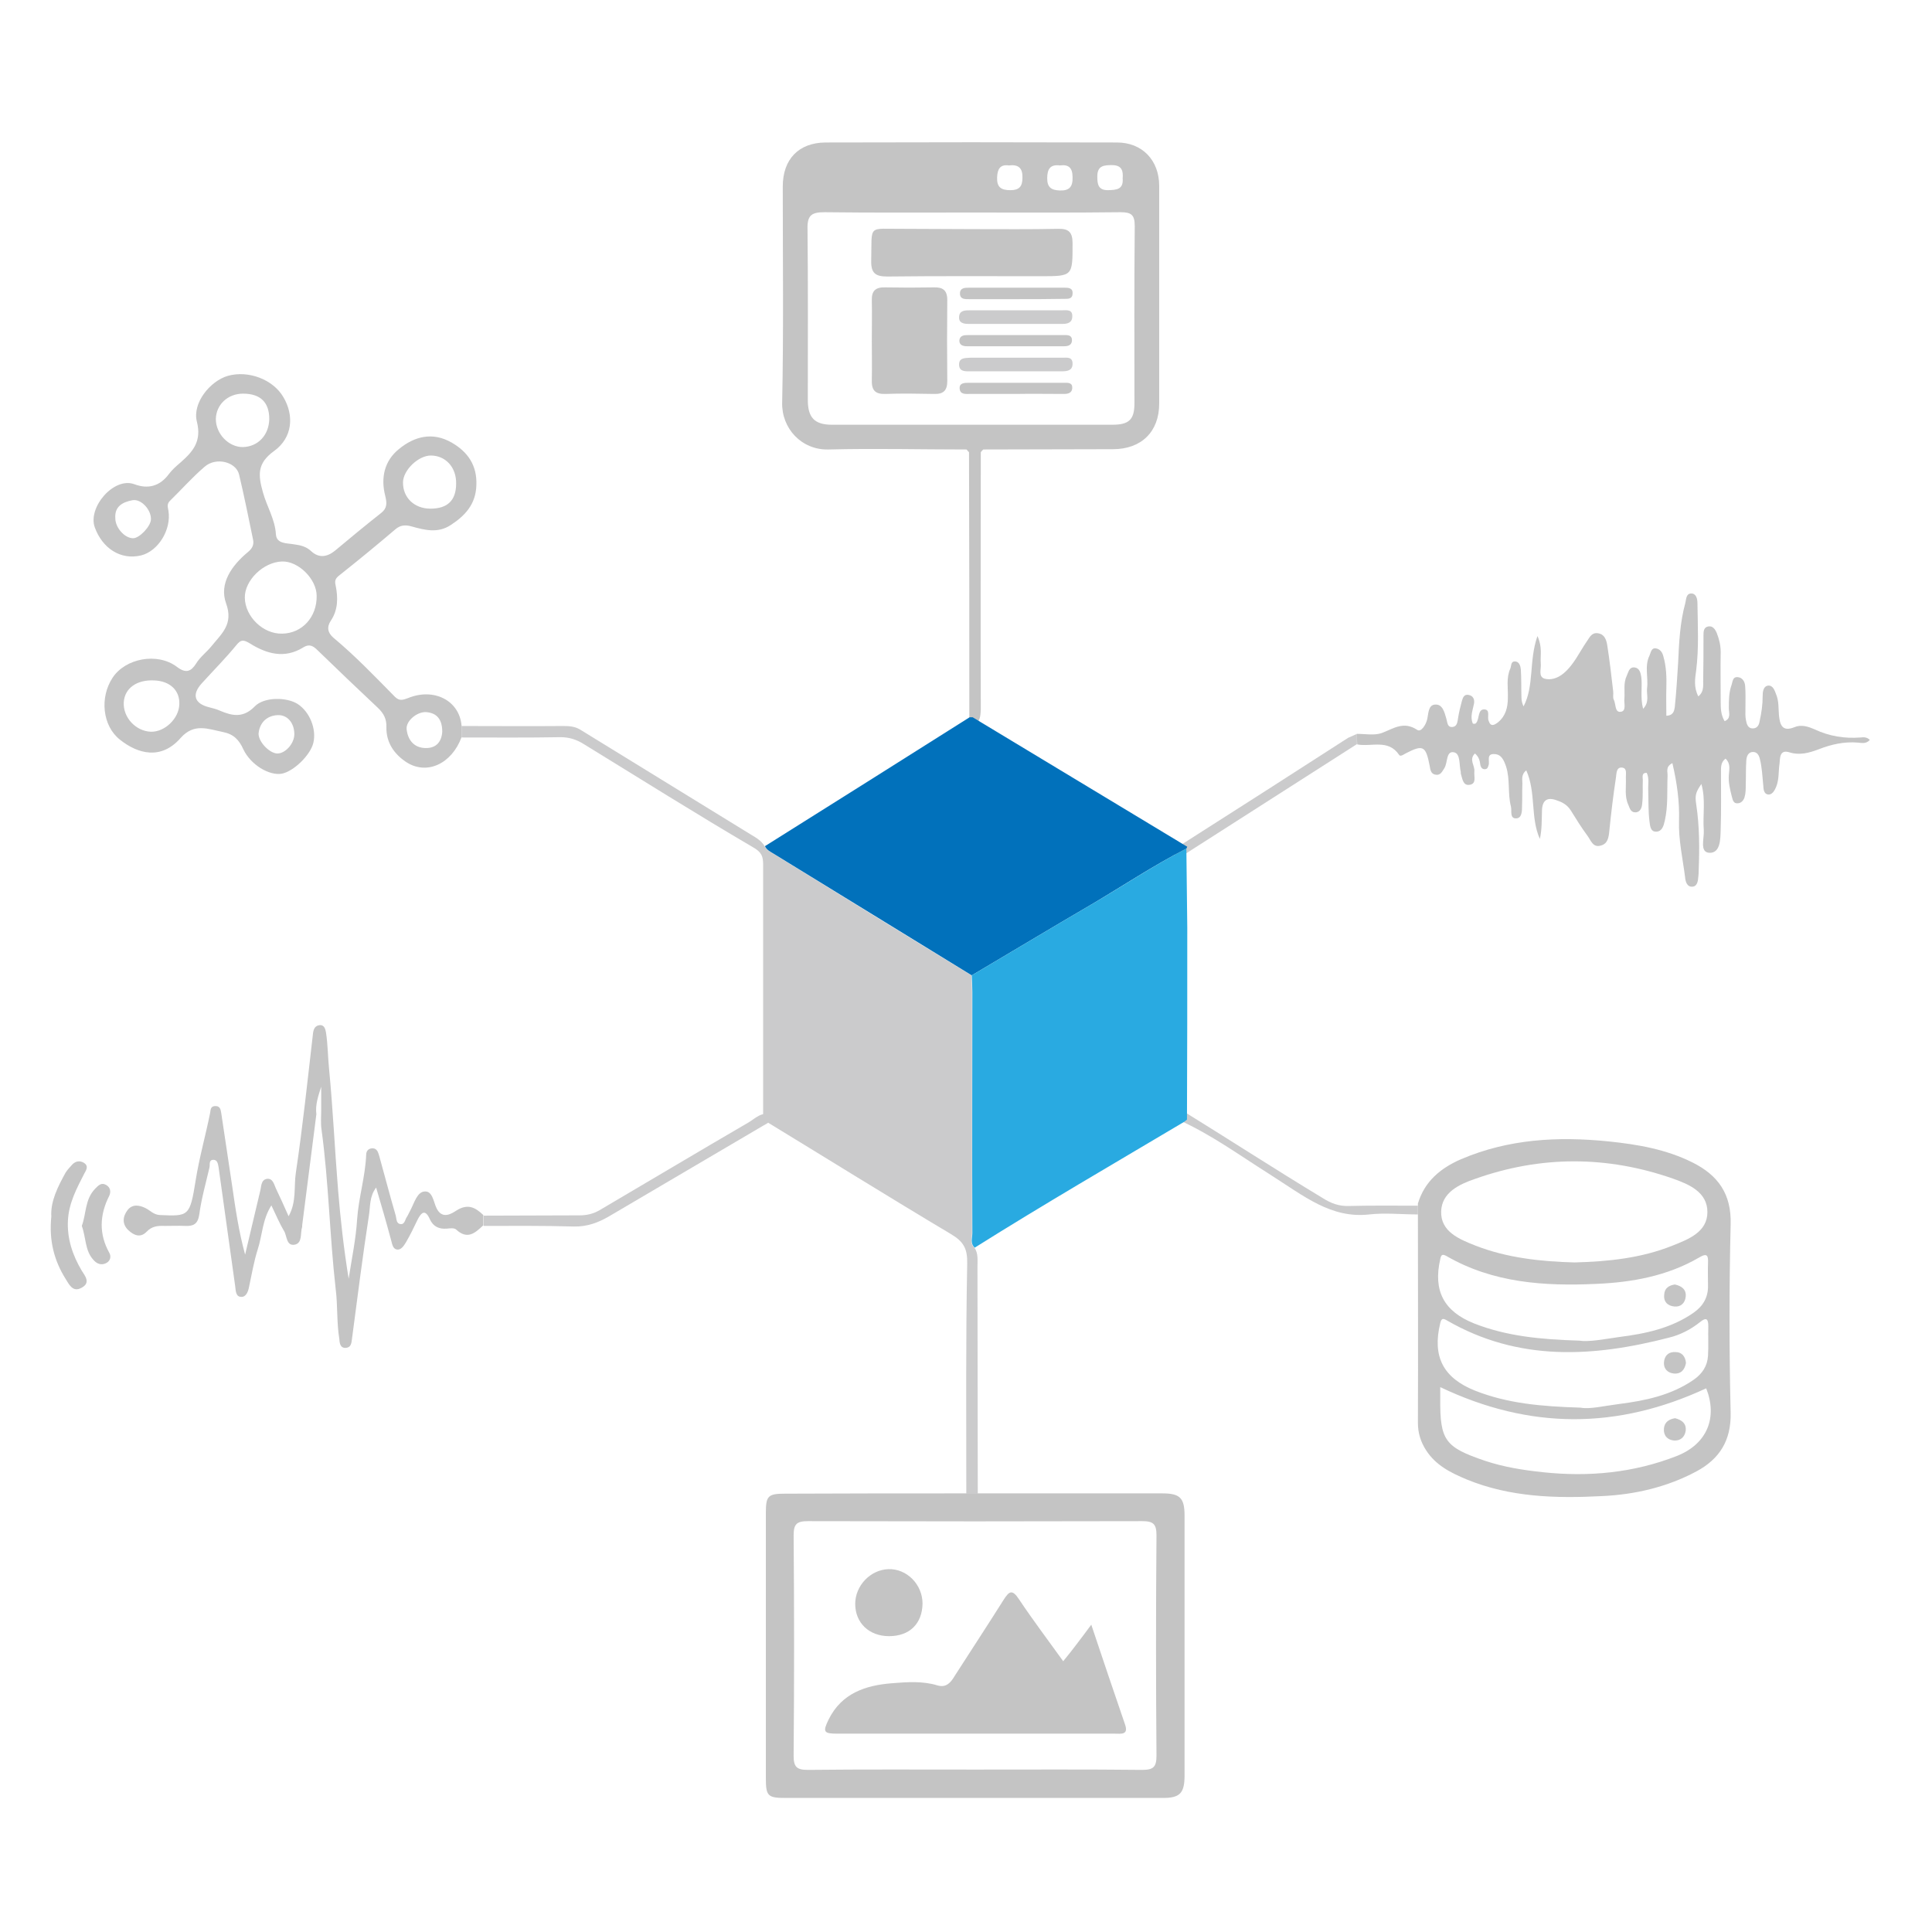
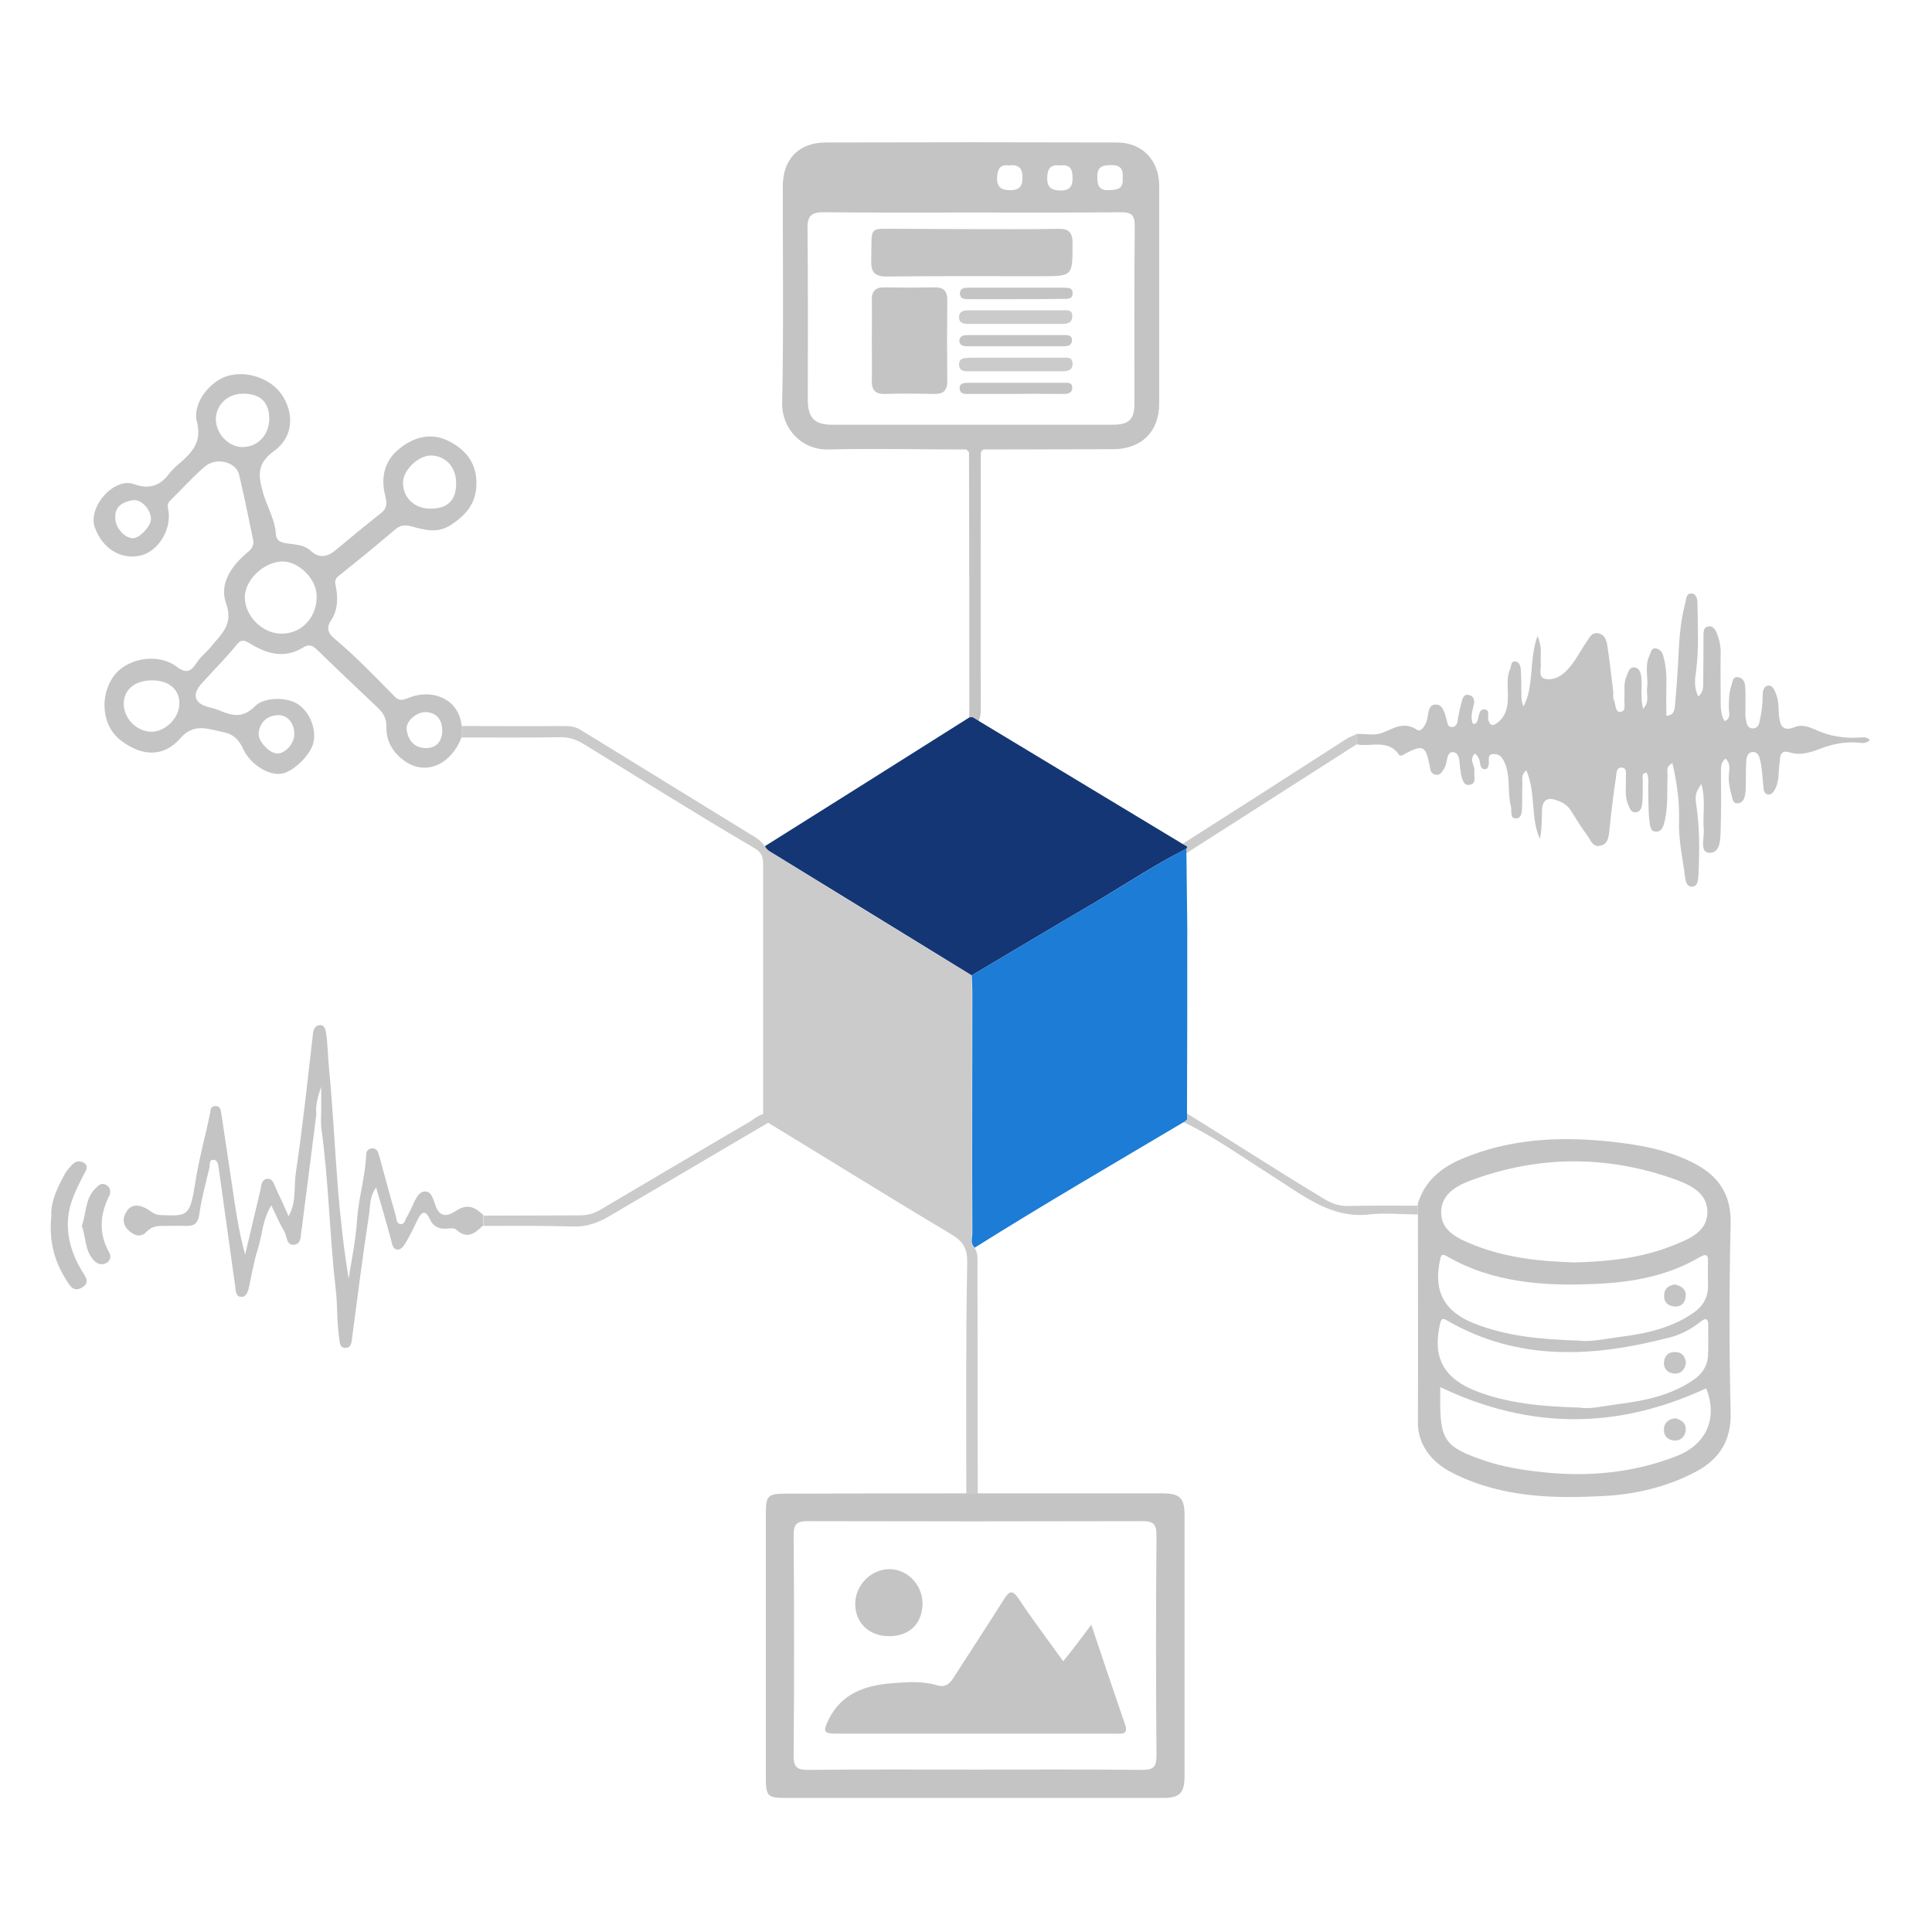
<svg xmlns="http://www.w3.org/2000/svg" version="1.1" id="Camada_1" x="0px" y="0px" viewBox="0 0 640 640" style="enable-background:new 0 0 640 640;" xml:space="preserve">
  <style type="text/css">
	.st0{fill:#FEFEFE;}
	.st1{fill:#CBCBCC;}
	.st2{fill:#C4C4C4;}
- 	.st3{fill:#0171BB;}
- 	.st4{fill:#29AAE1;}
+ 	.st3{fill:#143674;}
+ 	.st4{fill:#1c7cd6;}
</style>
  <path class="st0" d="M17,403c-0.7,7.9,1,14.5,4.8,20.6c1.2,1.8,2.3,4.6,5.3,3c3.2-1.7,1.1-4,0-5.8c-3.1-5.1-4.8-10.5-4.5-16.5  c0.2-5.7,2.9-10.5,5.4-15.5c0.6-1.2,1.6-2.6-0.1-3.6c-1.3-0.8-2.7-0.6-3.8,0.5c-0.9,0.8-1.8,1.7-2.3,2.8C19.1,393.2,16.7,398,17,403  z" />
  <path class="st0" d="M27.1,406.1c1.4,3.8,1,8.1,3.8,11.3c1.1,1.3,2.5,1.9,4.1,1.2c1.6-0.7,1.9-2.3,1.2-3.5c-3.5-6.4-3.2-12.6,0-18.9  c0.6-1.3,0.4-2.8-1.1-3.6c-1.6-0.9-2.6,0.3-3.6,1.3C28,397.2,28.5,402,27.1,406.1z" />
  <path class="st1" d="M252.8,370.9c0-28.2,0-56.3,0-84.5c0-2.7-0.5-4.1-3.3-5.7c-18.9-11.1-37.4-22.7-56.1-34.2  c-2.4-1.5-4.8-2.3-7.7-2.3c-10.9,0.2-21.9,0.1-32.8,0.1c0-1.3,0-2.5,0-3.8c11.2,0,22.4,0.1,33.6,0c2,0,3.9,0.1,5.7,1.2  c18.9,11.6,37.7,23.2,56.6,34.8c1.7,1,3.4,2,4.5,3.8c0.5,1.2,1.7,1.8,2.7,2.4c21.9,13.5,43.8,27,65.8,40.4c0.1,1.8,0.2,3.7,0.2,5.5  c0,26.6,0,53.3,0,79.9c0,1.6-0.8,3.4,0.8,4.8c1.3,1.9,1,4.1,1,6.3c0,25.1,0.1,50.1,0.1,75.2c-1.3,0-2.6,0-3.8,0  c0-25.4-0.2-50.8,0.3-76.2c0.1-5-1.2-7.3-5.4-9.8C294.2,396.4,273.5,383.5,252.8,370.9L252.8,370.9z" />
  <path class="st2" d="M322.1,240.3c-0.3,0-0.6,0-1,0c0-30.2,0-60.3-0.1-90.5c-0.3-0.3-0.6-0.6-0.8-0.9c-15.3,0-30.5-0.4-45.8,0  c-8.9,0.2-15.5-7-15.3-15.5c0.5-23.9,0.2-47.8,0.2-71.6c0-9,5.2-14.5,14.1-14.6c32.2-0.1,64.4-0.1,96.6,0c8.4,0,14,5.9,14,14.4  c0,24,0,48.1,0,72.1c0,9.3-5.9,15.1-15.3,15.1c-14.3,0-28.7,0.1-43,0.1c-0.3,0.3-0.6,0.6-0.8,0.9c0,28.4-0.1,56.7,0,85.1  C324.8,237.4,324.7,239.4,322.1,240.3z M321.6,70.4c-16.2,0-32.3,0.1-48.5-0.1c-4.1,0-5.7,0.9-5.6,5.4c0.2,18.9,0.1,37.9,0.1,56.8  c0,5.8,2.2,8.2,8,8.2c31,0,61.9,0,92.9,0c5.5,0,7.3-1.7,7.3-7.1c0-19.6-0.1-39.1,0.1-58.7c0-3.8-1.2-4.6-4.7-4.6  C354.6,70.5,338.1,70.4,321.6,70.4z M334.2,54.8c-2.9-0.4-3.8,1.2-3.9,4c-0.1,3.2,1.3,4.2,4.4,4.2c2.9,0,4-1.2,4-4.1  C338.8,55.7,337.4,54.4,334.2,54.8z M351.1,54.8c-3.2-0.4-4.2,1.2-4.2,4.3c0,3,1.4,3.9,4.2,4c3.2,0.1,4.3-1.3,4.2-4.4  C355.3,55.6,354,54.4,351.1,54.8z M371.9,59.1c0.2-2.4-0.2-4.4-3.5-4.4c-2.6,0-4.9,0.1-4.9,3.7c0,2.5,0.2,4.6,3.5,4.6  C369.7,62.9,372.2,62.9,371.9,59.1z" />
  <path class="st2" d="M449.5,243.1c2.8,0,5.8,0.6,8.3-0.3c3.9-1.5,7.2-4,11.7-1c1.2,0.8,2.8-1.5,3.3-3.6c0.4-1.8,0.3-4.7,2.6-4.8  c2.5-0.2,3.1,2.6,3.7,4.6c0.4,1.3,0.3,3.1,2.2,2.8c1.4-0.2,1.5-1.7,1.7-2.9c0.3-2,0.8-3.9,1.3-5.8c0.3-1,0.7-2.2,2.2-1.9  c1.5,0.3,2,1.4,1.8,2.8c-0.4,2.2-1.4,4.4-0.4,6.7c0.7,0.2,1.1,0,1.4-0.7c0.7-1.4,0.4-4,2.3-4c2.2,0,1,2.4,1.5,3.7  c0.7,2.2,1.9,1.5,3.1,0.6c2.6-2.1,3.3-5,3.3-8.2c0.1-3.2-0.6-6.5,0.8-9.6c0.4-0.9,0.1-2.4,1.5-2.4c1.5,0,1.9,1.6,2,2.7  c0.2,3.1,0.1,6.2,0.2,9.2c0,1,0.2,2,0.7,3c3.6-6.9,1.7-15,4.6-23.3c1.7,3.7,0.9,6.5,1.1,9.1c0.2,1.8-0.9,4.3,1.2,5  c2,0.6,4.4-0.1,6.3-1.7c3.5-2.9,5.3-7.1,7.8-10.7c1-1.5,1.7-3,3.8-2.6c2.1,0.4,2.6,2.2,2.9,3.8c0.8,5.1,1.4,10.3,2,15.5  c0.1,0.9-0.2,2,0.2,2.7c0.7,1.4,0.3,4.2,2.2,4c2.1-0.2,1.1-2.8,1.3-4.3c0.2-2.6-0.4-5.2,0.8-7.7c0.6-1.3,0.8-2.9,2.6-2.7  c1.6,0.2,2,1.8,2.2,3.2c0.4,3.3-0.4,6.7,0.6,10.5c2.2-2.3,1.1-4.6,1.3-6.7c0.5-3.6-0.9-7.4,0.8-10.9c0.5-1.1,0.6-2.7,2.2-2.4  c1.3,0.2,2.1,1.3,2.4,2.6c1,3.4,1.1,7,1,10.5c-0.1,3,0,6.1,0,9.2c2.4-0.1,2.6-1.7,2.8-2.9c0.5-4.9,0.8-9.8,1.1-14.6  c0.3-6.7,0.6-13.4,2.4-19.9c0.3-1.2,0.2-3.2,2.1-3.1c1.5,0.1,1.9,1.8,1.9,3.2c0.1,7.4,0.5,14.8-0.4,22.1c-0.4,2.9-0.9,5.7,0.7,8.8  c1.8-1.5,1.6-3.3,1.6-5.1c0.1-5.1,0.1-10.1,0.1-15.2c0-1.3,0.1-2.7,1.7-2.9c1.4-0.2,2.2,1,2.7,2.2c0.8,2,1.3,4.1,1.3,6.3  c-0.1,5.5,0,11.1,0,16.6c0,2.2,0.1,4.3,1.3,6.3c2.2-0.9,1.4-2.8,1.4-4.3c0-2.6,0-5.2,0.9-7.7c0.4-1.1,0.3-2.7,2-2.6  c1.5,0.1,2.4,1.4,2.5,2.9c0.2,2.5,0.1,4.9,0.1,7.4c0,1.4-0.1,2.8,0.2,4.1c0.2,1.1,0.6,2.6,2.2,2.6c1.5,0,2.1-1.1,2.3-2.4  c0.6-2.7,1-5.4,1-8.2c0-1.3,0.1-3.5,2-3.6c1.4,0,2,1.6,2.5,3c0.9,2.2,0.7,4.5,0.9,6.8c0.3,2.9,0.9,5.7,5.1,4c2.3-1,4.6-0.2,6.7,0.7  c4.9,2.3,9.9,3.1,15.2,2.7c1-0.1,2.1-0.2,3.1,0.8c-1.2,1.4-2.7,1-3.9,0.9c-4.6-0.4-8.9,0.6-13,2.2c-3.2,1.2-6.3,2.1-9.8,1  c-3.3-1-3,2.1-3.2,3.7c-0.4,2.5-0.1,5.2-1.1,7.7c-0.5,1.2-1.2,2.5-2.4,2.6c-1.9,0-1.8-2.1-1.9-3.1c-0.3-2.9-0.4-5.8-1.1-8.6  c-0.3-1.3-0.9-2.4-2.3-2.4c-1.6,0-2.1,1.5-2.2,2.6c-0.2,2.8-0.1,5.5-0.2,8.3c0,1.4,0,2.8-0.4,4.1c-0.3,1-1.1,2-2.3,2  c-1.4,0.1-1.6-1.1-1.9-2.2c-0.6-2.4-1.2-4.7-1-7.2c0.1-1.7,0.7-3.7-1.1-5.4c-1.7,1.3-1.5,3.1-1.5,4.9c0,6.2,0.1,12.3-0.1,18.5  c-0.1,3.1,0,7.9-3.7,7.8c-3.4-0.1-1.7-4.8-1.9-7.5c-0.4-5,0.7-10.1-0.8-15.3c-1.8,2.7-2.2,3.6-1.7,6.8c1.1,7.3,1.1,14.6,0.8,22  c0,0.6,0,1.2-0.1,1.8c-0.1,1.4-0.3,3.2-1.8,3.4c-2,0.3-2.5-1.8-2.6-3.2c-0.8-6.2-2.2-12.3-2-18.6c0.2-6.4-0.7-12.7-2.2-19.1  c-2.4,1.2-1.5,2.9-1.6,4.3c-0.2,4.9,0.2,9.8-0.9,14.7c-0.4,1.8-0.9,3.6-2.8,3.7c-2.1,0.1-2.1-2.2-2.3-3.5c-0.4-3.3-0.3-6.7-0.4-10.1  c-0.1-2,0.4-4-0.5-5.9c-1.8,0-1.3,1.4-1.3,2.4c-0.1,2.6,0.1,5.2-0.2,7.8c-0.1,1.3-0.6,2.9-2.3,2.9c-1.5,0-1.8-1.3-2.3-2.5  c-1.3-2.8-0.7-5.8-0.8-8.7c-0.1-1.4,0.5-3.3-1.1-3.6c-2.2-0.4-2,2.2-2.2,3.3c-0.9,5.9-1.6,11.8-2.2,17.7c-0.2,2.1-0.5,4.2-2.8,4.8  c-2.6,0.8-3.3-1.7-4.4-3.2c-2-2.7-3.8-5.6-5.6-8.5c-1.1-1.7-2.6-2.6-4.4-3.2c-3.3-1.3-5-0.2-5.1,3.3c-0.1,3.1,0,6.3-0.7,9.4  c-3.2-7.1-1.2-15.3-4.5-22.7c-1.9,1.5-1.2,3.3-1.3,4.8c-0.1,2.3,0,4.6-0.1,6.9c0,1.7,0,4.1-1.9,4.2c-2.3,0.1-1.4-2.5-1.8-4  c-1.1-4.3-0.2-8.9-1.6-13.2c-0.7-2-1.5-4-3.8-4.1c-2.9-0.2-1.5,2.4-2,3.7c-0.2,0.6-0.3,1.2-1.1,1.3c-0.9,0.1-1.4-0.5-1.6-1.3  c-0.2-1.4-0.4-2.7-1.8-3.9c-2.1,2,0,4-0.2,5.9c-0.2,1.7,0.9,4.3-1.8,4.5c-2,0.2-2.2-2.2-2.7-3.8c0-0.1,0-0.3,0-0.5  c-0.6-2.3,0-6.1-2.3-6.5c-2.6-0.5-2,3.4-3.1,5.2c-0.8,1.2-1.3,2.6-3.1,2.2c-1.4-0.3-1.6-1.6-1.8-2.9c-1.3-6.7-2.2-7.1-8-4.1  c-0.7,0.4-1.7,1.1-2.1,0.5c-3.6-5.4-9.2-2.6-13.9-3.5C449.5,245.4,449.5,244.3,449.5,243.1z" />
  <path class="st2" d="M152.9,240.4c0,1.3,0,2.5,0,3.8c-3.3,8.9-11.6,12.7-18.4,8.2c-3.9-2.6-6.6-6.4-6.5-11.5  c0.1-2.7-0.9-4.6-2.8-6.4c-6.7-6.3-13.4-12.7-20-19.1c-1.5-1.5-2.8-2.2-4.8-0.9c-6.2,3.8-12.1,2.1-17.7-1.4c-2-1.2-2.9-1.3-4.4,0.6  c-3.6,4.4-7.6,8.4-11.4,12.6c-3.5,3.8-2.5,6.8,2.4,8c1.2,0.3,2.4,0.6,3.5,1.1c4.2,1.8,7.8,2.5,11.6-1.4c3.1-3.2,10.6-3.1,14.2-0.8  c4,2.6,6.3,8.3,5.2,12.9c-1,4.1-6.6,9.5-10.5,10.2c-4.2,0.7-10.3-3-12.7-8.1c-1.4-3.1-3.2-5-6.7-5.7c-5-1-9.6-3.1-14.1,2  c-6.4,7.3-14.1,5.3-20.1,0.5c-5.8-4.6-6.7-14-2.4-20.5c4.2-6.4,14.8-8.5,21.3-3.6c3,2.3,4.7,1.5,6.3-1c1.4-2.3,3.5-3.8,5.2-5.9  c3.3-4.1,7.3-7.2,4.8-14.1c-2.4-6.6,1.9-12.6,7.2-17c1.6-1.3,2.1-2.6,1.7-4.3c-1.5-7.2-2.9-14.3-4.6-21.4c-1-4.2-7.6-5.9-11.4-2.6  c-4.1,3.5-7.7,7.6-11.5,11.3c-1.1,1.1-0.7,2.1-0.5,3.3c1,6.3-3.4,13.4-9.1,14.8c-6.8,1.6-12.8-2.4-15.3-9.3  c-2.4-6.6,6.3-16.8,13.1-14.3c4.5,1.7,8.4,0.7,11.4-3.3c1.1-1.5,2.5-2.7,3.9-3.9c4.1-3.6,7.1-7,5.4-13.6  c-1.5-6.1,4.4-13.4,10.3-15.1c6.8-1.9,15,1.2,18.4,7.1c3.6,6.1,3,13.4-3.1,17.8c-5.7,4.1-5.3,8-3.7,13.7c1.3,4.7,4,8.9,4.3,13.9  c0.2,3.2,3.6,2.9,5.9,3.3c2.2,0.3,4.1,0.7,5.8,2.3c2.5,2.3,5.2,2,7.9-0.2c5-4.2,10.1-8.4,15.3-12.5c2-1.6,1.9-3.3,1.3-5.7  c-1.5-5.9-0.3-11.5,4.5-15.4c5.2-4.3,11.2-5.8,17.5-2.2c5.4,3.1,8.5,7.6,8.2,14.2c-0.2,6.3-3.8,10.1-8.6,13.2  c-4.2,2.7-8.5,1.6-12.8,0.4c-2.1-0.6-3.8-0.5-5.5,1c-6.1,5.2-12.2,10.2-18.5,15.2c-1.3,1-1.6,1.8-1.2,3.4c0.8,4,0.8,8-1.6,11.6  c-1.4,2.1-1.1,4,0.9,5.7c7.2,6,13.7,12.8,20.3,19.5c1.6,1.6,2.8,1,4.5,0.4C143.7,227.8,152.2,232,152.9,240.4z M104.9,197.4  c0-5.6-6.1-11.6-11.5-11.4c-6.2,0.2-12.4,6.3-12.3,12c0.1,6.3,6.1,12.1,12.4,11.9C100.1,209.8,105,204.4,104.9,197.4z M51.1,225.4  c-5.8-0.3-9.8,2.6-10.1,7.2c-0.3,5,3.9,9.6,9,9.8c4.6,0.1,9.3-4.4,9.4-9.1C59.6,228.7,56.3,225.6,51.1,225.4z M89.2,138.8  c0-5.5-2.9-8.4-8.7-8.4c-5,0-8.9,3.6-9,8.4c0,4.9,4.2,9.3,8.9,9.3C85.5,148,89.1,144.1,89.2,138.8z M151.1,160.2  c0.1-5.4-3.5-9.3-8.4-9.3c-4.1,0-9.1,4.8-9.2,8.8c-0.1,5.1,3.7,8.8,9.1,8.8C148.2,168.5,151.1,165.8,151.1,160.2z M97.5,243.2  c0-3.7-2.3-6.5-5.6-6.3c-3.4,0.2-5.7,2.3-6.2,5.7c-0.5,2.7,3.4,6.9,6.1,7C94.4,249.7,97.5,246.4,97.5,243.2z M38.2,171.7  c0,3.1,3.1,6.6,5.9,6.6c2.1,0,5.9-4,5.9-6.3c0.1-3.1-3.2-6.8-6.1-6.3C40.7,166.3,37.9,167.7,38.2,171.7z M146.5,242.4  c0-3.9-1.6-6.2-5.3-6.5c-3-0.2-6.8,2.9-6.5,5.7c0.4,3.5,2.4,6.1,6.2,6.2C144.6,247.9,146.3,245.6,146.5,242.4z" />
  <path class="st2" d="M469.7,398.7c2.2-7.4,7.6-11.8,14.3-14.7c15.7-6.7,32-7.6,48.8-5.9c9.7,1,19.1,2.6,27.9,7  c8.4,4.2,12.9,10.4,12.6,20.5c-0.5,20.8-0.5,41.6,0,62.4c0.2,9.2-3.7,15.3-11.3,19.4c-9.7,5.2-20.4,7.7-31.3,8.2  c-15.2,0.8-30.4,0.4-44.8-5.5c-5.3-2.2-10.3-4.7-13.5-9.7c-1.8-2.8-2.7-5.7-2.7-9.1c0.1-23.3,0-46.5,0-69.8  C469.7,400.6,469.7,399.6,469.7,398.7z M521.6,418.2c11.1-0.3,22.1-1.4,32.5-5.6c5.3-2.1,11.5-4.5,11.5-11.1  c0-6.6-6.1-9.2-11.5-11.1c-21.8-7.6-43.7-7.6-65.4,0.1c-5.3,1.8-11.1,4.5-11.3,10.8c-0.2,6.7,6,9.2,11.3,11.3  C499.2,416.7,510.4,417.9,521.6,418.2z M523.6,466.3c3,0.6,7.9-0.6,12.7-1.2c8.7-1.1,17.3-2.9,24.7-8c2.9-2,4.6-4.6,4.8-8  c0.2-3.2,0-6.5,0.1-9.7c0-2.5-0.6-3.2-2.8-1.4c-3,2.4-6.5,4.2-10.2,5.1c-25.1,6.5-49.9,8-73.6-5.7c-1.2-0.7-1.8-0.8-2.2,0.9  c-2.7,11.1,1,18.2,11.6,22.4C499.4,464.9,510.4,465.9,523.6,466.3z M477.1,459.5c0,1.2,0,2.6,0,3.9c-0.1,13.8,1.6,16,14.8,20.5  c6.3,2.1,12.7,3.1,19.3,3.8c15.2,1.6,30,0.2,44.3-5.4c10.1-4,13.5-12.8,9.7-22.4C535.9,473.5,506.9,473.7,477.1,459.5z M523.1,444.1  c3.3,0.5,8.4-0.5,13.3-1.2c8.7-1.1,17.3-2.9,24.7-8.1c3.1-2.2,4.8-5.1,4.7-9c0-2.5-0.1-4.9,0-7.4c0.1-2.4-0.2-3.5-3-1.8  c-10.5,6.1-22.2,8.2-34,8.7c-17.2,0.8-34.2-0.3-49.6-9.2c-1.3-0.7-1.8-0.6-2.1,1c-2.4,10.5,1.2,17.3,11.2,21.3  C499,442.6,510.1,443.7,523.1,444.1z" />
  <path class="st2" d="M320.2,494.7c1.3,0,2.6,0,3.8,0c20.3,0,40.7,0,61,0c5.9,0,7.4,1.5,7.4,7.4c0,28.7,0,57.3,0,86  c0,5.9-1.5,7.5-7.2,7.5c-41.6,0-83.2,0-124.8,0c-6.1,0-6.7-0.6-6.7-6.6c0-29.3,0-58.5,0-87.8c0-5.7,0.7-6.4,6.4-6.4  C280.1,494.7,300.1,494.7,320.2,494.7z M323,586.2c18.5,0,36.9-0.1,55.4,0.1c3.7,0,4.7-1,4.7-4.7c-0.2-24.3-0.2-48.6,0-73  c0-3.7-1-4.7-4.7-4.7c-36.9,0.1-73.9,0.1-110.8,0c-3.7,0-4.7,1-4.7,4.7c0.2,24.3,0.2,48.6,0,73c0,3.7,1,4.7,4.7,4.7  C286.1,586.1,304.6,586.2,323,586.2z" />
  <path class="st2" d="M104.8,369.1c-1.6,12.3-3.1,24.5-4.7,36.8c0,0.2,0,0.3,0,0.5c-0.7,2,0.2,5.3-2.4,5.9c-2.9,0.6-2.6-2.9-3.6-4.5  c-1.5-2.5-2.6-5.2-4.2-8.5c-3,4.7-3,9.9-4.5,14.5c-1.3,4.1-2,8.3-2.9,12.5c-0.3,1.6-1,3.4-2.6,3.3c-1.8,0-1.8-2-2-3.6  c-1.8-13.1-3.7-26.3-5.5-39.4c-0.2-1.1-0.4-2.4-1.7-2.4c-1.6,0-1.1,1.6-1.3,2.5c-1.2,5.2-2.7,10.4-3.4,15.7  c-0.5,3.1-1.9,3.8-4.6,3.7c-2.3-0.1-4.6,0-6.9,0c-2.2-0.1-4.2,0.1-5.9,1.9c-2.1,2.2-4.3,1.2-6.1-0.5c-2.1-2-1.9-4.5-0.2-6.7  c1.6-2,3.9-1.6,5.9-0.6c1.6,0.8,2.7,2.2,4.8,2.3c9.5,0.4,9.9,0.5,11.8-11.4c1.2-7.6,3.3-14.9,4.8-22.4c0.2-1.1,0.1-2.2,1.6-2.3  c1.7-0.1,1.9,1.1,2.1,2.4c1.2,8,2.4,16,3.6,24c1.1,7.6,2.2,15.2,4.3,22.8c1.7-7,3.3-14.1,5-21.1c0.4-1.5,0.2-3.7,2.3-4  c1.9-0.2,2.3,1.9,2.9,3.2c1.4,2.9,2.7,5.8,4.2,9.2c2.7-4.8,1.7-9.8,2.4-14.4c2.3-15.4,3.9-30.8,5.7-46.3c0.2-1.4,0.7-2.4,2.1-2.6  c1.7-0.2,2,1.4,2.2,2.5c0.6,3.9,0.6,7.9,1,11.9c1.3,13.4,1.9,26.9,3,40.3c0.8,9.7,1.9,19.5,3.5,29.3c1-6.6,2.4-13.1,2.8-19.7  c0.5-7.2,2.7-14.1,3-21.3c0-1.3,0.7-2.1,1.9-2.2c1.9-0.1,2.1,1.6,2.5,2.8c1.8,6.5,3.5,13,5.4,19.5c0.3,1.1,0.1,2.8,1.8,2.8  c1.2,0,1.3-1.6,1.9-2.4c0.5-0.8,0.8-1.6,1.3-2.5c1.2-2.3,2.1-5.7,4.5-5.9c2.7-0.3,3,3.5,4,5.5c1.9,4,5.2,1.7,6.6,0.8  c3.8-2.4,6.3-1,8.9,1.5c0,1.1,0,2.3,0,3.4c-2.7,2.5-5.2,4.9-9,1.4c-0.6-0.6-2.1-0.4-3.1-0.3c-2.6,0.2-4.5-0.7-5.6-3.1  c-1.5-3.4-2.8-2.4-4.1,0.2c-1.2,2.5-2.4,5-3.8,7.4c-0.7,1.1-1.6,2.7-3.1,2.4c-1.4-0.3-1.5-2-1.9-3.3c-1.5-5.6-3.1-11.1-4.9-17.2  c-2.3,3-1.9,6.4-2.4,9.3c-2.1,13.6-3.8,27.2-5.6,40.8c-0.2,1.5-0.3,2.9-2.1,3c-2,0.1-2-2-2.1-3c-0.9-5.4-0.5-11-1.2-16.5  c-2-17.6-2.3-35.3-4.7-52.9c-0.3-2-0.1-4-0.1-6c0-2.7,0-5.4,0-8.1C105.4,363.1,104.4,366,104.8,369.1z" />
  <path class="st1" d="M160.2,406.1c0-1.1,0-2.3,0-3.4c10.6,0,21.2-0.1,31.8-0.1c2.4,0,4.5-0.5,6.6-1.7c16.5-9.7,32.9-19.5,49.4-29.1  c2.2-1.3,4.3-3.7,7.5-2.5l0-0.1c0.4,2.2-1.1,2.8-2.7,3.7c-17,10-34,20-51,30c-3.6,2.1-7.3,3.5-11.7,3.4  C180.2,406,170.2,406.1,160.2,406.1z" />
  <path class="st1" d="M469.7,399.4c0,1,0,1.9,0,2.9c-5.4,0-10.8-0.6-16.1,0c-12.7,1.4-21.5-6-33-13.3c-10.6-6.7-19.3-13.1-29.9-17.9  c-2.2-1-3.9-2.1-5.3-3.5c0.1-0.6,0.1-0.8,0.2-1.4c2-1.2,3.6,0.2,5.1,1.1c15.9,9.8,31.6,20,47.5,29.6c2.7,1.7,5.3,2.7,8.6,2.6  C454.3,399.3,462,399.4,469.7,399.4z" />
  <path class="st2" d="M17,403c-0.3-5,2.1-9.8,4.7-14.5c0.6-1,1.5-1.9,2.3-2.8c1.1-1.1,2.5-1.3,3.8-0.5c1.7,1.1,0.7,2.5,0.1,3.6  c-2.5,4.9-5.1,9.7-5.4,15.5c-0.3,6,1.5,11.4,4.5,16.5c1.1,1.8,3.2,4.1,0,5.8c-2.9,1.6-4.1-1.1-5.3-3C17.9,417.5,16.2,410.9,17,403z" />
  <path class="st1" d="M449.5,243.1c0,1.1,0,2.3,0,3.4c-19,12.1-37.9,24.3-56.9,36.4c-1.1,0.7-1.9,1.6-3.2,0.6  c-0.2-0.2-0.2-0.4-0.1-0.6c0-1.5,0.9-2.4,2.2-3.2c18.4-11.7,36.8-23.5,55.1-35.3C447.5,244,448.5,243.6,449.5,243.1z" />
  <path class="st2" d="M27.1,406.1c1.5-4,1-8.8,4.4-12.3c1-1,2-2.2,3.6-1.3c1.5,0.8,1.7,2.3,1.1,3.6c-3.2,6.3-3.5,12.6,0,18.9  c0.7,1.2,0.4,2.8-1.2,3.5c-1.6,0.7-3,0.1-4.1-1.2C28.1,414.2,28.5,409.9,27.1,406.1z" />
  <path class="st2" d="M322.4,75.9c9.4,0,18.8,0.1,28.1-0.1c3.6-0.1,4.8,1.2,4.8,4.8c0,10.9,0.1,10.9-10.6,10.9  c-16.9,0-33.8-0.1-50.8,0.1c-4,0-5.4-1.2-5.3-5.3c0.3-12.2-1.4-10.4,10.6-10.5C307.1,75.8,314.7,75.9,322.4,75.9z" />
  <path class="st2" d="M288.8,112.9c0-4.5,0.1-8.9,0-13.4c-0.1-3.2,1.3-4.4,4.4-4.3c5.4,0.1,10.8,0.1,16.1,0c3-0.1,4.5,0.9,4.5,4.2  c-0.1,8.9-0.1,17.8,0,26.8c0,3.2-1.3,4.4-4.4,4.3c-5.4-0.1-10.8-0.2-16.1,0c-3.5,0.1-4.6-1.3-4.5-4.7  C288.9,121.5,288.8,117.2,288.8,112.9z" />
  <path class="st1" d="M336.8,102.8c4.9,0,9.9,0,14.8,0c1.6,0,3.8-0.5,3.6,2.2c-0.1,2-1.7,2.3-3.3,2.3c-10.3,0-20.6,0-31,0  c-1.7,0-3.3-0.3-3.2-2.3c0.1-2.1,1.8-2.2,3.4-2.2C326.4,102.8,331.6,102.8,336.8,102.8z" />
  <path class="st1" d="M336.4,123c-4.9,0-9.9,0-14.8,0c-1.7,0-3.8,0.2-3.9-2.1c-0.1-2.4,1.9-2.3,3.7-2.4c10.2,0,20.3,0,30.5,0  c1.5,0,3.4-0.4,3.4,2c0,2.3-1.8,2.5-3.6,2.5C346.6,123,341.5,123,336.4,123z" />
  <path class="st2" d="M336.3,99.1c-5.1,0-10.2,0-15.2,0c-1.4,0-3.1,0.1-3.1-1.9c0-1.9,1.7-1.9,3.1-1.9c10.5,0,20.9,0,31.4,0  c1.4,0,3,0,2.8,2.1c-0.1,1.7-1.6,1.6-2.8,1.6C347,99.1,341.6,99.1,336.3,99.1z" />
  <path class="st2" d="M336.8,111c5.2,0,10.4,0,15.6,0c1.2,0,2.7-0.1,2.7,1.7c0,1.6-1.2,2-2.6,2c-10.7,0-21.5,0-32.2,0  c-1.3,0-2.6-0.4-2.5-2c0.2-1.6,1.6-1.7,2.8-1.7C326.1,111,331.5,111,336.8,111z" />
  <path class="st2" d="M336.4,130.5c-5.1,0-10.1,0-15.2,0c-1.4,0-3.1,0.2-3.3-1.7c-0.2-1.9,1.5-2,2.9-2c10.6,0,21.2,0,31.8,0  c1.2,0,2.7-0.1,2.6,1.8c-0.1,1.5-1.3,1.9-2.7,1.9C347.1,130.5,341.7,130.4,336.4,130.5C336.4,130.4,336.4,130.5,336.4,130.5z" />
  <path class="st2" d="M558.5,451.5c-0.4,2.2-1.6,3.7-4,3.5c-2-0.2-3.4-1.5-3.3-3.6c0.1-2.3,1.6-3.7,3.9-3.5  C557.1,447.9,558.3,449.3,558.5,451.5z" />
  <path class="st2" d="M554.9,469.8c2.3,0.6,3.8,1.8,3.5,4.2c-0.3,2-1.7,3.3-3.8,3.2c-2.3-0.2-3.6-1.7-3.4-4  C551.4,471,553,470.1,554.9,469.8z" />
  <path class="st2" d="M554.8,425.5c2.4,0.5,3.9,1.8,3.6,4.1c-0.2,2-1.6,3.4-3.7,3.2c-2.3-0.2-3.7-1.6-3.4-4  C551.4,426.7,552.9,425.8,554.8,425.5z" />
  <path class="st2" d="M352.2,550.3c1.8-2.2,3.3-4.1,4.8-6.1c1.4-1.8,2.7-3.6,4.5-6c3.8,11.4,7.5,22.3,11.2,33.1c1.2,3.5-1.4,3-3.3,3  c-11.1,0-22.2,0-33.3,0c-19.6,0-39.1,0-58.7,0c-4.6,0-4.9-0.6-2.9-4.7c4.3-8.7,12.2-11.3,20.9-12c5-0.4,10.2-0.8,15.1,0.7  c3,0.9,4.5-1,5.8-3.2c5.4-8.4,10.9-16.8,16.2-25.2c1.8-2.8,2.8-3.5,5-0.2C342.1,536.6,347.1,543.2,352.2,550.3z" />
  <path class="st2" d="M294.5,542c-6.6,0-11.2-4.4-11.2-10.7c0-6,5-11.3,11-11.5c6.1-0.2,11.3,5.1,11.3,11.4  C305.5,537.9,301.3,542,294.5,542z" />
  <path class="st3" d="M393,281.1c-10.9,5.6-21.1,12.4-31.6,18.6c-13.2,7.7-26.3,15.6-39.5,23.4c-21.9-13.5-43.9-26.9-65.8-40.4  c-1-0.6-2.2-1.2-2.7-2.4c22.6-14.2,45.2-28.4,67.8-42.7c0.3,0,0.6,0,1,0c23.7,14.3,47.4,28.6,71.1,42.9c-0.2,0.5-0.2,0.5,0,0  L393,281.1z" />
  <path class="st4" d="M322.9,413.3c-1.6-1.4-0.8-3.2-0.8-4.8c-0.1-26.6,0-53.3,0-79.9c0-1.8-0.1-3.7-0.2-5.5  c13.2-7.8,26.3-15.7,39.5-23.4c10.6-6.2,20.7-13,31.6-18.6c0.1,8.7,0.2,17.5,0.3,26.2c0,21.2,0,42.4-0.1,63.6  c-0.3,0.2-0.6,0.5-0.9,0.7C369.1,385.4,345.8,398.9,322.9,413.3z" />
</svg>
